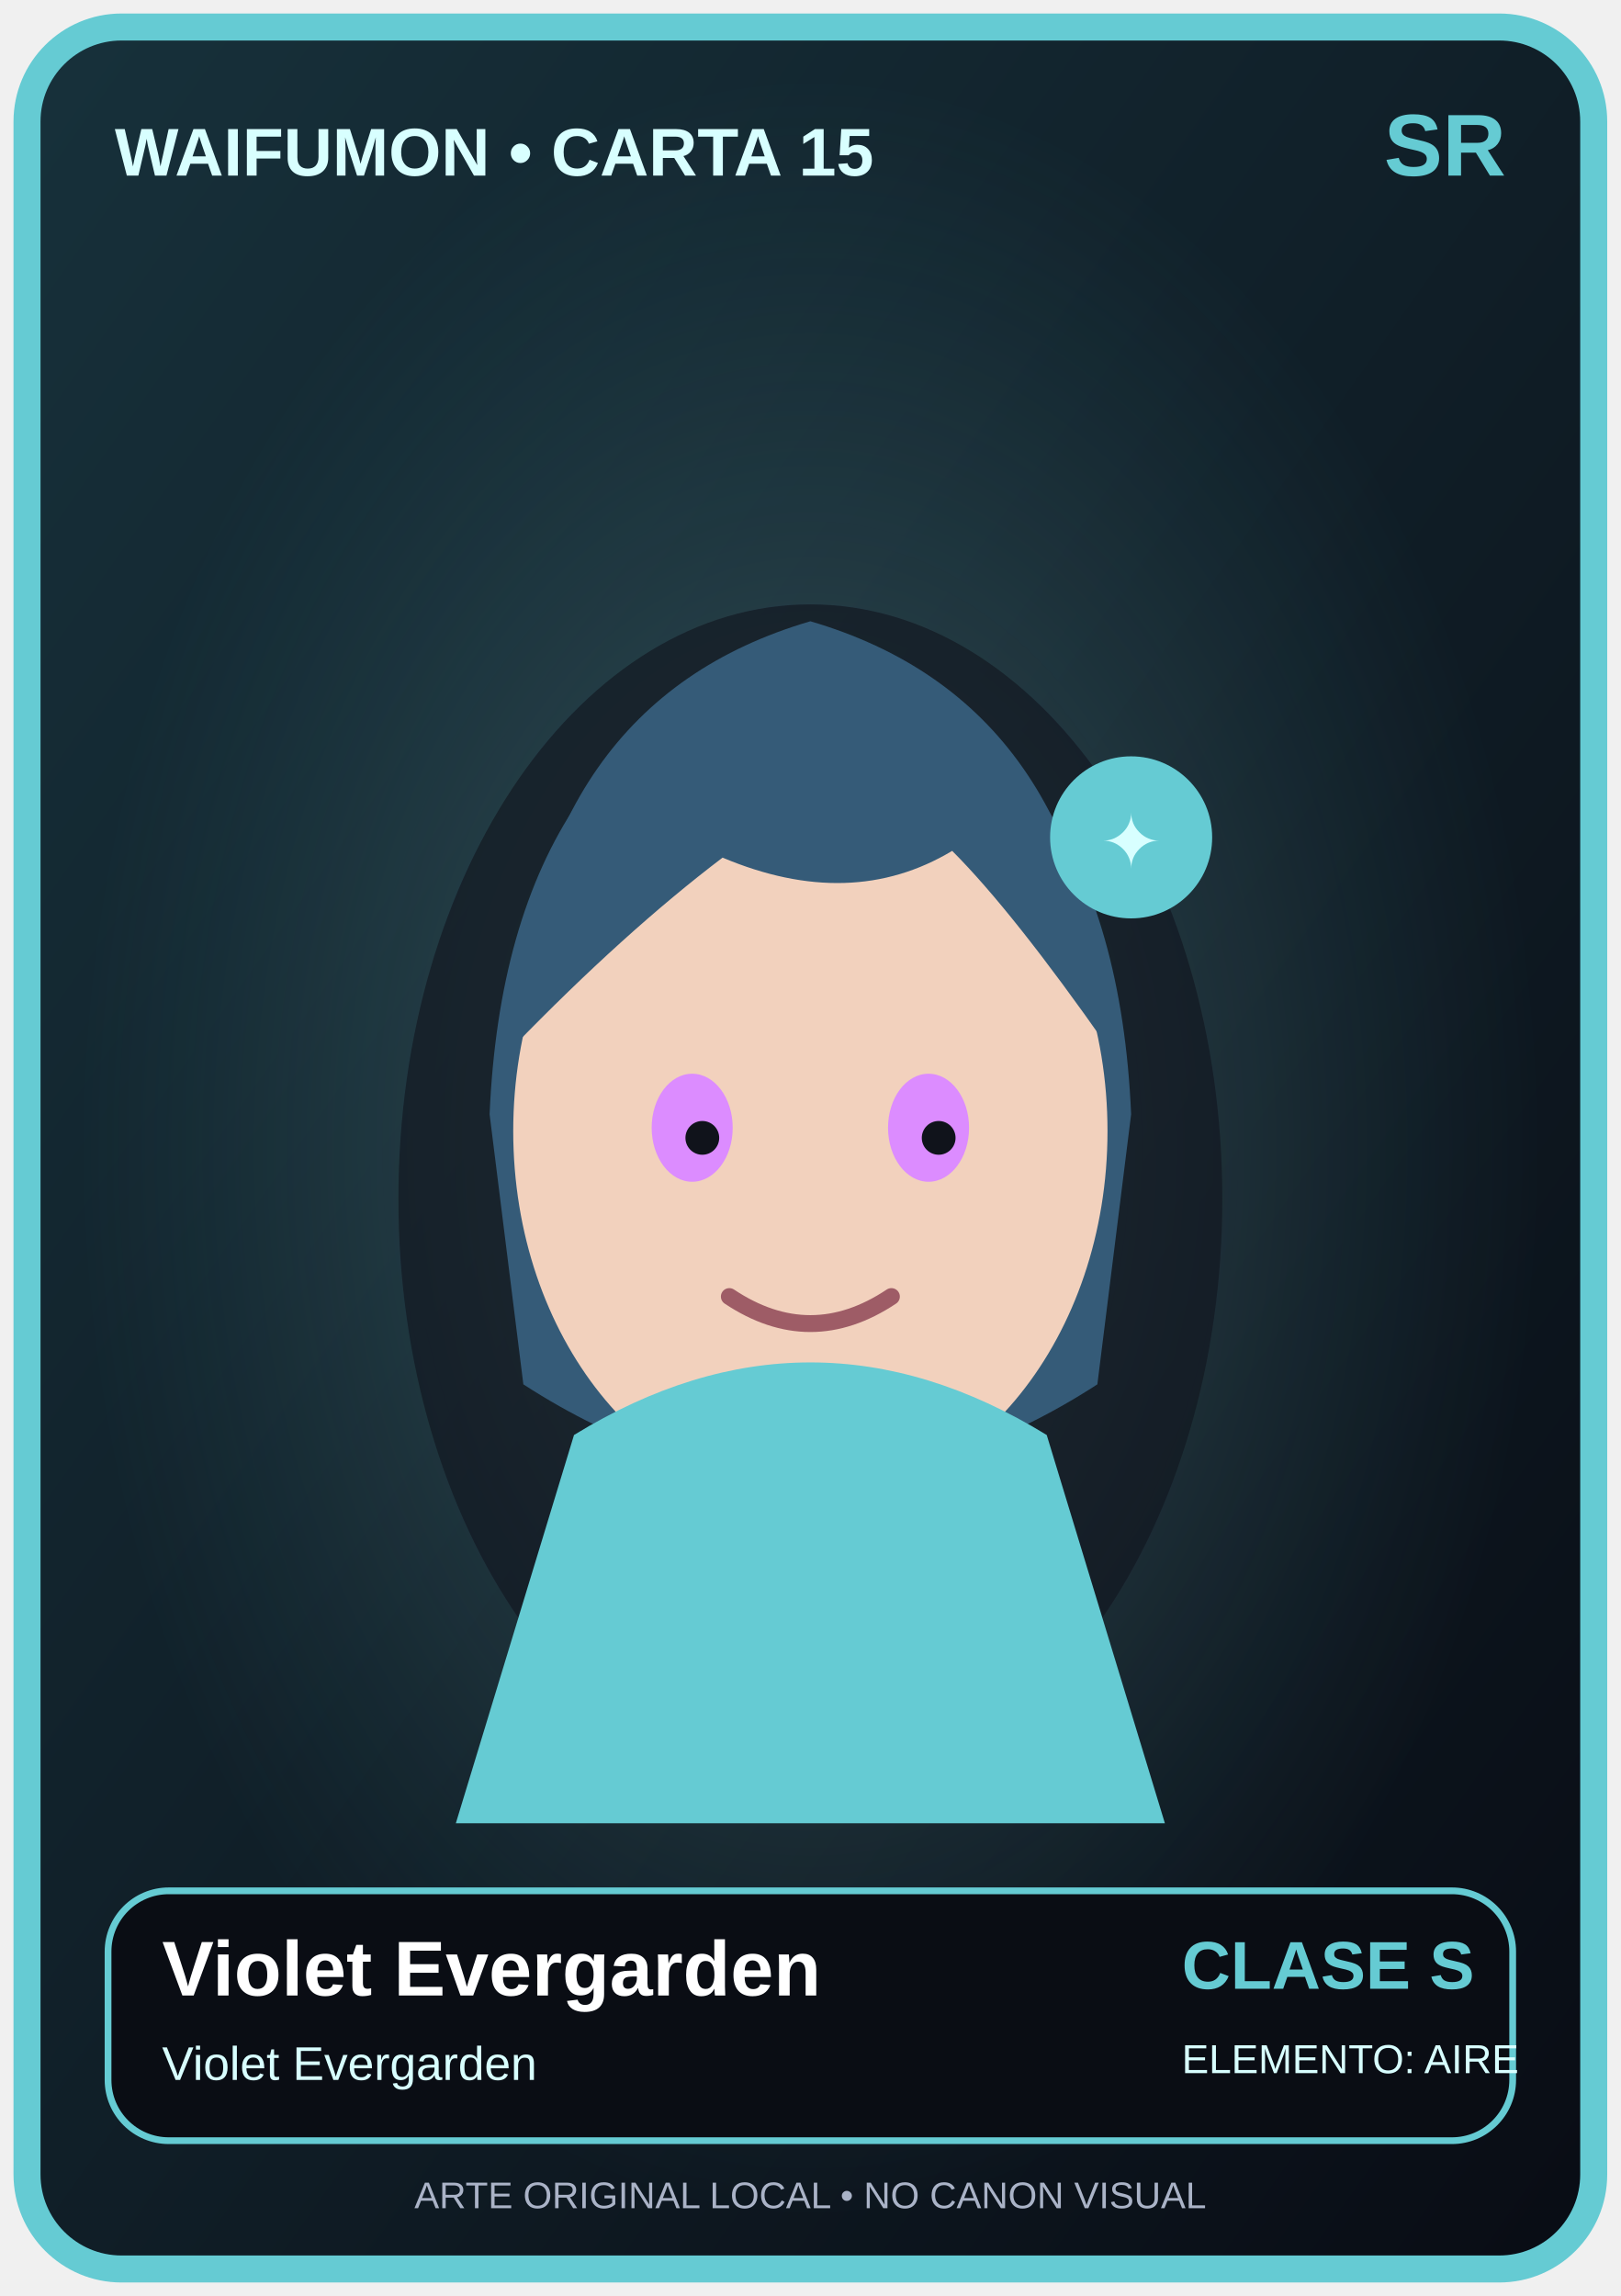
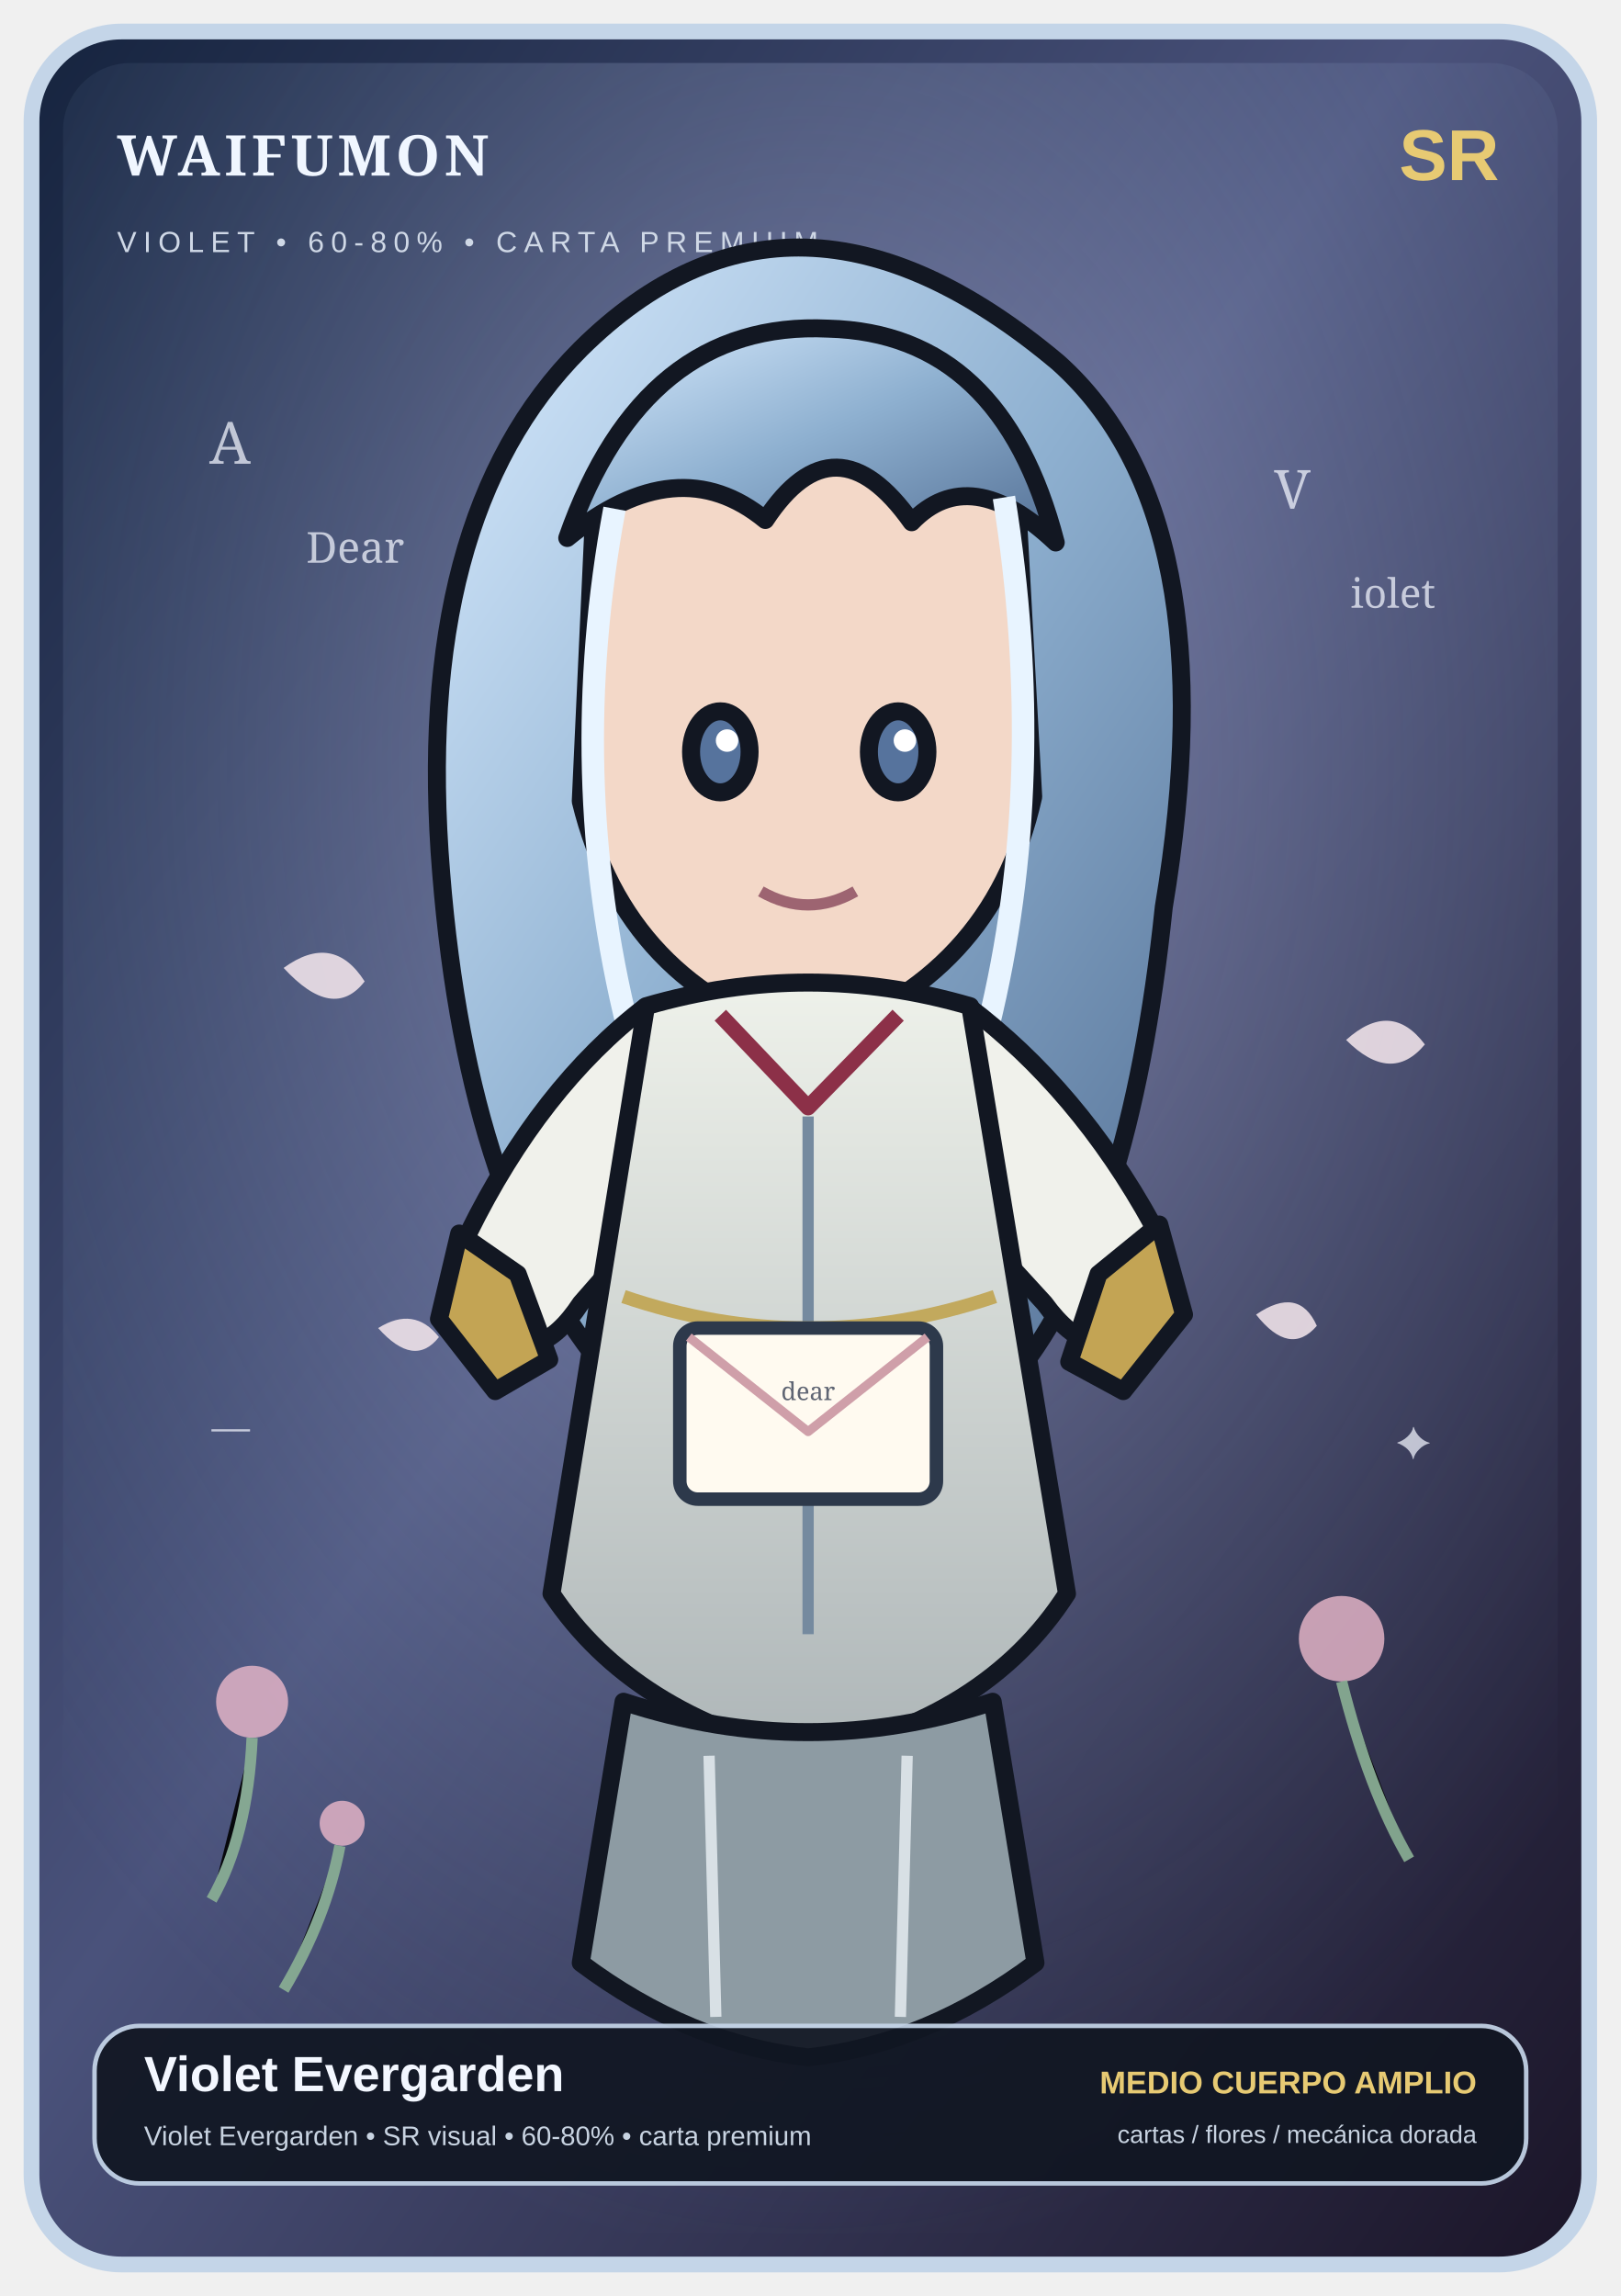
- <svg xmlns="http://www.w3.org/2000/svg" width="480" height="680" viewBox="0 0 480 680">
+ <svg xmlns="http://www.w3.org/2000/svg" width="720" height="1020" viewBox="0 0 720 1020">
  <defs>
    <linearGradient id="bg" x1="0" y1="0" x2="1" y2="1">
-       <stop stop-color="#17313b" />
-       <stop offset="1" stop-color="#090c14" />
+       <stop stop-color="#16243f" />
+       <stop offset=".45" stop-color="#4a527b" />
+       <stop offset="1" stop-color="#1b1528" />
    </linearGradient>
-     <radialGradient id="glow">
-       <stop stop-color="#d8ffff" stop-opacity=".24" />
-       <stop offset="1" stop-color="#65cbd3" stop-opacity="0" />
+     <radialGradient id="mist" cx=".5" cy=".32" r=".7">
+       <stop stop-color="#e3dcff" stop-opacity=".4" />
+       <stop offset="1" stop-color="#8eb1d9" stop-opacity="0" />
    </radialGradient>
+     <linearGradient id="hair" x1="0" y1="0" x2="1" y2="1">
+       <stop stop-color="#d9ecff" />
+       <stop offset=".5" stop-color="#8eb0d0" />
+       <stop offset="1" stop-color="#547095" />
+     </linearGradient>
+     <linearGradient id="dress" x1="0" y1="0" x2="0" y2="1">
+       <stop stop-color="#eef1ea" />
+       <stop offset="1" stop-color="#aeb6b8" />
+     </linearGradient>
  </defs>
-   <rect x="8" y="8" width="464" height="664" rx="28" fill="url(#bg)" stroke="#65cbd3" stroke-width="8" />
-   <rect x="20" y="20" width="440" height="640" rx="20" fill="url(#glow)" />
-   <text x="34" y="52" fill="#d8ffff" font-size="20" font-family="Arial" font-weight="700">WAIFUMON • CARTA 15</text>
-   <text x="446" y="52" text-anchor="end" fill="#65cbd3" font-size="26" font-family="Arial" font-weight="700">SR</text>
-   <ellipse cx="240" cy="355" rx="122" ry="176" fill="#11151f" opacity=".65" />
-   <path d="M145 330 Q150 215 240 190 Q330 215 335 330 L325 410 Q240 465 155 410 Z" fill="#355b78" />
-   <ellipse cx="240" cy="335" rx="88" ry="110" fill="#f2d1bd" />
-   <path d="M152 310 Q158 208 240 184 Q322 208 328 310 Q300 270 282 252 Q252 270 214 254 Q185 276 152 310Z" fill="#355b78" />
-   <path d="M170 425 Q240 382 310 425 L345 540 L135 540Z" fill="#65cbd3" />
-   <ellipse cx="205" cy="334" rx="12" ry="16" fill="#dc8cff" />
-   <ellipse cx="275" cy="334" rx="12" ry="16" fill="#dc8cff" />
-   <circle cx="208" cy="337" r="5" fill="#10131b" />
-   <circle cx="278" cy="337" r="5" fill="#10131b" />
-   <path d="M216 384 Q240 400 264 384" fill="none" stroke="#9e5c66" stroke-width="5" stroke-linecap="round" />
-   <circle cx="335" cy="248" r="24" fill="#65cbd3" />
-   <text x="335" y="257" text-anchor="middle" fill="#d8ffff" font-size="22" font-family="Arial" font-weight="700">✦</text>
-   <rect x="32" y="560" width="416" height="74" rx="18" fill="#0a0d14" stroke="#65cbd3" stroke-width="2" />
-   <text x="48" y="591" fill="#fff" font-size="23" font-family="Arial" font-weight="700">Violet Evergarden</text>
-   <text x="48" y="616" fill="#d8ffff" font-size="14" font-family="Arial">Violet Evergarden</text>
-   <text x="350" y="589" fill="#65cbd3" font-size="20" font-family="Arial" font-weight="700">CLASE S</text>
-   <text x="350" y="614" fill="#d8ffff" font-size="12" font-family="Arial">ELEMENTO: AIRE</text>
-   <text x="240" y="654" text-anchor="middle" fill="#aab3c7" font-size="11" font-family="Arial">ARTE ORIGINAL LOCAL • NO CANON VISUAL</text>
+   <rect x="14" y="14" width="692" height="992" rx="40" fill="url(#bg)" stroke="#c4d5e8" stroke-width="7" />
+   <rect x="28" y="28" width="664" height="964" rx="30" fill="url(#mist)" />
+   <text x="52" y="78" fill="#f0f6ff" font-family="Georgia,serif" font-size="25" font-weight="700" letter-spacing="2">WAIFUMON</text>
+   <text x="666" y="80" text-anchor="end" fill="#e7ca73" font-family="Arial,sans-serif" font-size="32" font-weight="800">SR</text>
+   <text x="52" y="112" fill="#cfd8e6" font-family="Arial,sans-serif" font-size="13" letter-spacing="3">VIOLET • 60-80% • CARTA PREMIUM</text>
+   <g fill="#f4f6ff" opacity=".72" font-family="Georgia,serif">
+     <text x="93" y="206" font-size="26">A</text>
+     <text x="136" y="250" font-size="19">Dear</text>
+     <text x="566" y="226" font-size="24">V</text>
+     <text x="600" y="270" font-size="18">iolet</text>
+     <text x="94" y="640" font-size="17">—</text>
+     <text x="620" y="648" font-size="20">✦</text>
+   </g>
+   <g fill="#e6b6c8" opacity=".82">
+     <circle cx="112" cy="756" r="16" />
+     <circle cx="596" cy="728" r="19" />
+     <circle cx="152" cy="810" r="10" />
+   </g>
+   <g stroke="#8bb095" stroke-width="5" opacity=".9">
+     <path d="M112 772 Q110 816 94 844" />
+     <path d="M596 747 Q608 795 626 826" />
+     <path d="M151 820 Q145 852 126 884" />
+   </g>
+   <g stroke="#121722" stroke-width="8" stroke-linejoin="round">
+     <path d="M196 388 Q183 230 258 155 Q352 62 470 161 Q546 229 517 403 Q502 548 451 611 L271 611 Q208 538 196 388Z" fill="url(#hair)" />
+     <path d="M264 226 Q358 153 452 226 L459 354 Q441 435 359 462 Q278 438 258 356Z" fill="#f3d8c8" />
+     <path d="M252 239 Q286 142 368 146 Q445 148 469 241 Q431 205 405 232 Q371 184 340 231 Q301 199 252 239Z" fill="url(#hair)" />
+     <path d="M273 226 Q251 344 279 457" fill="none" stroke="#e8f4ff" stroke-width="10" />
+     <path d="M446 221 Q466 346 439 456" fill="none" stroke="#e8f4ff" stroke-width="10" />
+     <ellipse cx="320" cy="334" rx="13" ry="18" fill="#56739d" />
+     <ellipse cx="399" cy="334" rx="13" ry="18" fill="#56739d" />
+     <circle cx="323" cy="329" r="5" fill="#fff" stroke="none" />
+     <circle cx="402" cy="329" r="5" fill="#fff" stroke="none" />
+     <path d="M338 396 Q359 408 380 396" fill="none" stroke="#9d6471" stroke-width="5" />
+     <path d="M287 447 Q240 483 208 548 Q195 576 217 593 Q239 608 258 579 L321 507" fill="#f0f1eb" />
+     <path d="M430 447 Q479 484 512 544 Q529 572 508 592 Q485 608 464 579 L399 508" fill="#f0f1eb" />
+     <path d="M204 548 L230 566 L244 604 L220 618 L195 586Z" fill="#c3a454" />
+     <path d="M515 544 L488 566 L475 605 L499 618 L526 584Z" fill="#c3a454" />
+     <path d="M287 447 Q359 426 431 447 L474 708 Q438 764 359 780 Q281 762 245 708Z" fill="url(#dress)" />
+     <path d="M320 451 L359 492 L399 451" fill="none" stroke="#8c3048" stroke-width="7" />
+     <path d="M359 496 L359 726" stroke="#758a9f" stroke-width="5" />
+     <path d="M277 576 Q359 604 442 576" fill="none" stroke="#c2a95d" stroke-width="6" />
+     <rect x="302" y="590" width="114" height="76" rx="8" fill="#fffaf0" stroke="#2d394b" stroke-width="6" />
+     <path d="M306 594 L359 636 L412 594" fill="none" stroke="#cf9fa9" stroke-width="4" />
+     <text x="359" y="622" text-anchor="middle" fill="#5f6573" font-size="11" font-family="Georgia,serif" stroke="none">dear</text>
+     <path d="M277 756 Q359 783 441 756 L460 872 Q412 908 359 914 Q306 908 258 872Z" fill="#8d9ba3" />
+     <path d="M315 780 L318 896" stroke="#d8e0e5" stroke-width="5" />
+     <path d="M403 780 L400 896" stroke="#d8e0e5" stroke-width="5" />
+   </g>
+   <g fill="#f4e7ed" opacity=".86">
+     <path d="M126 430 q22 -16 36 6 q-14 18 -36 -6z" />
+     <path d="M598 462 q20 -18 35 2 q-15 18 -35 -2z" />
+     <path d="M168 590 q16 -10 27 4 q-11 14 -27 -4z" />
+     <path d="M558 584 q19 -13 27 5 q-12 14 -27 -5z" />
+   </g>
+   <rect x="42" y="900" width="636" height="70" rx="20" fill="#101622" opacity=".92" stroke="#c4d5e8" stroke-width="2" />
+   <text x="64" y="929" fill="#f3f7ff" font-family="Arial,sans-serif" font-size="22" font-weight="700">Violet Evergarden</text>
+   <text x="64" y="953" fill="#c8d3e1" font-family="Arial,sans-serif" font-size="12">Violet Evergarden • SR visual • 60-80% • carta premium</text>
+   <text x="656" y="930" text-anchor="end" fill="#e7ca73" font-family="Arial,sans-serif" font-size="14" font-weight="700">MEDIO CUERPO AMPLIO</text>
+   <text x="656" y="952" text-anchor="end" fill="#c8d3e1" font-family="Arial,sans-serif" font-size="11">cartas / flores / mecánica dorada</text>
</svg>
